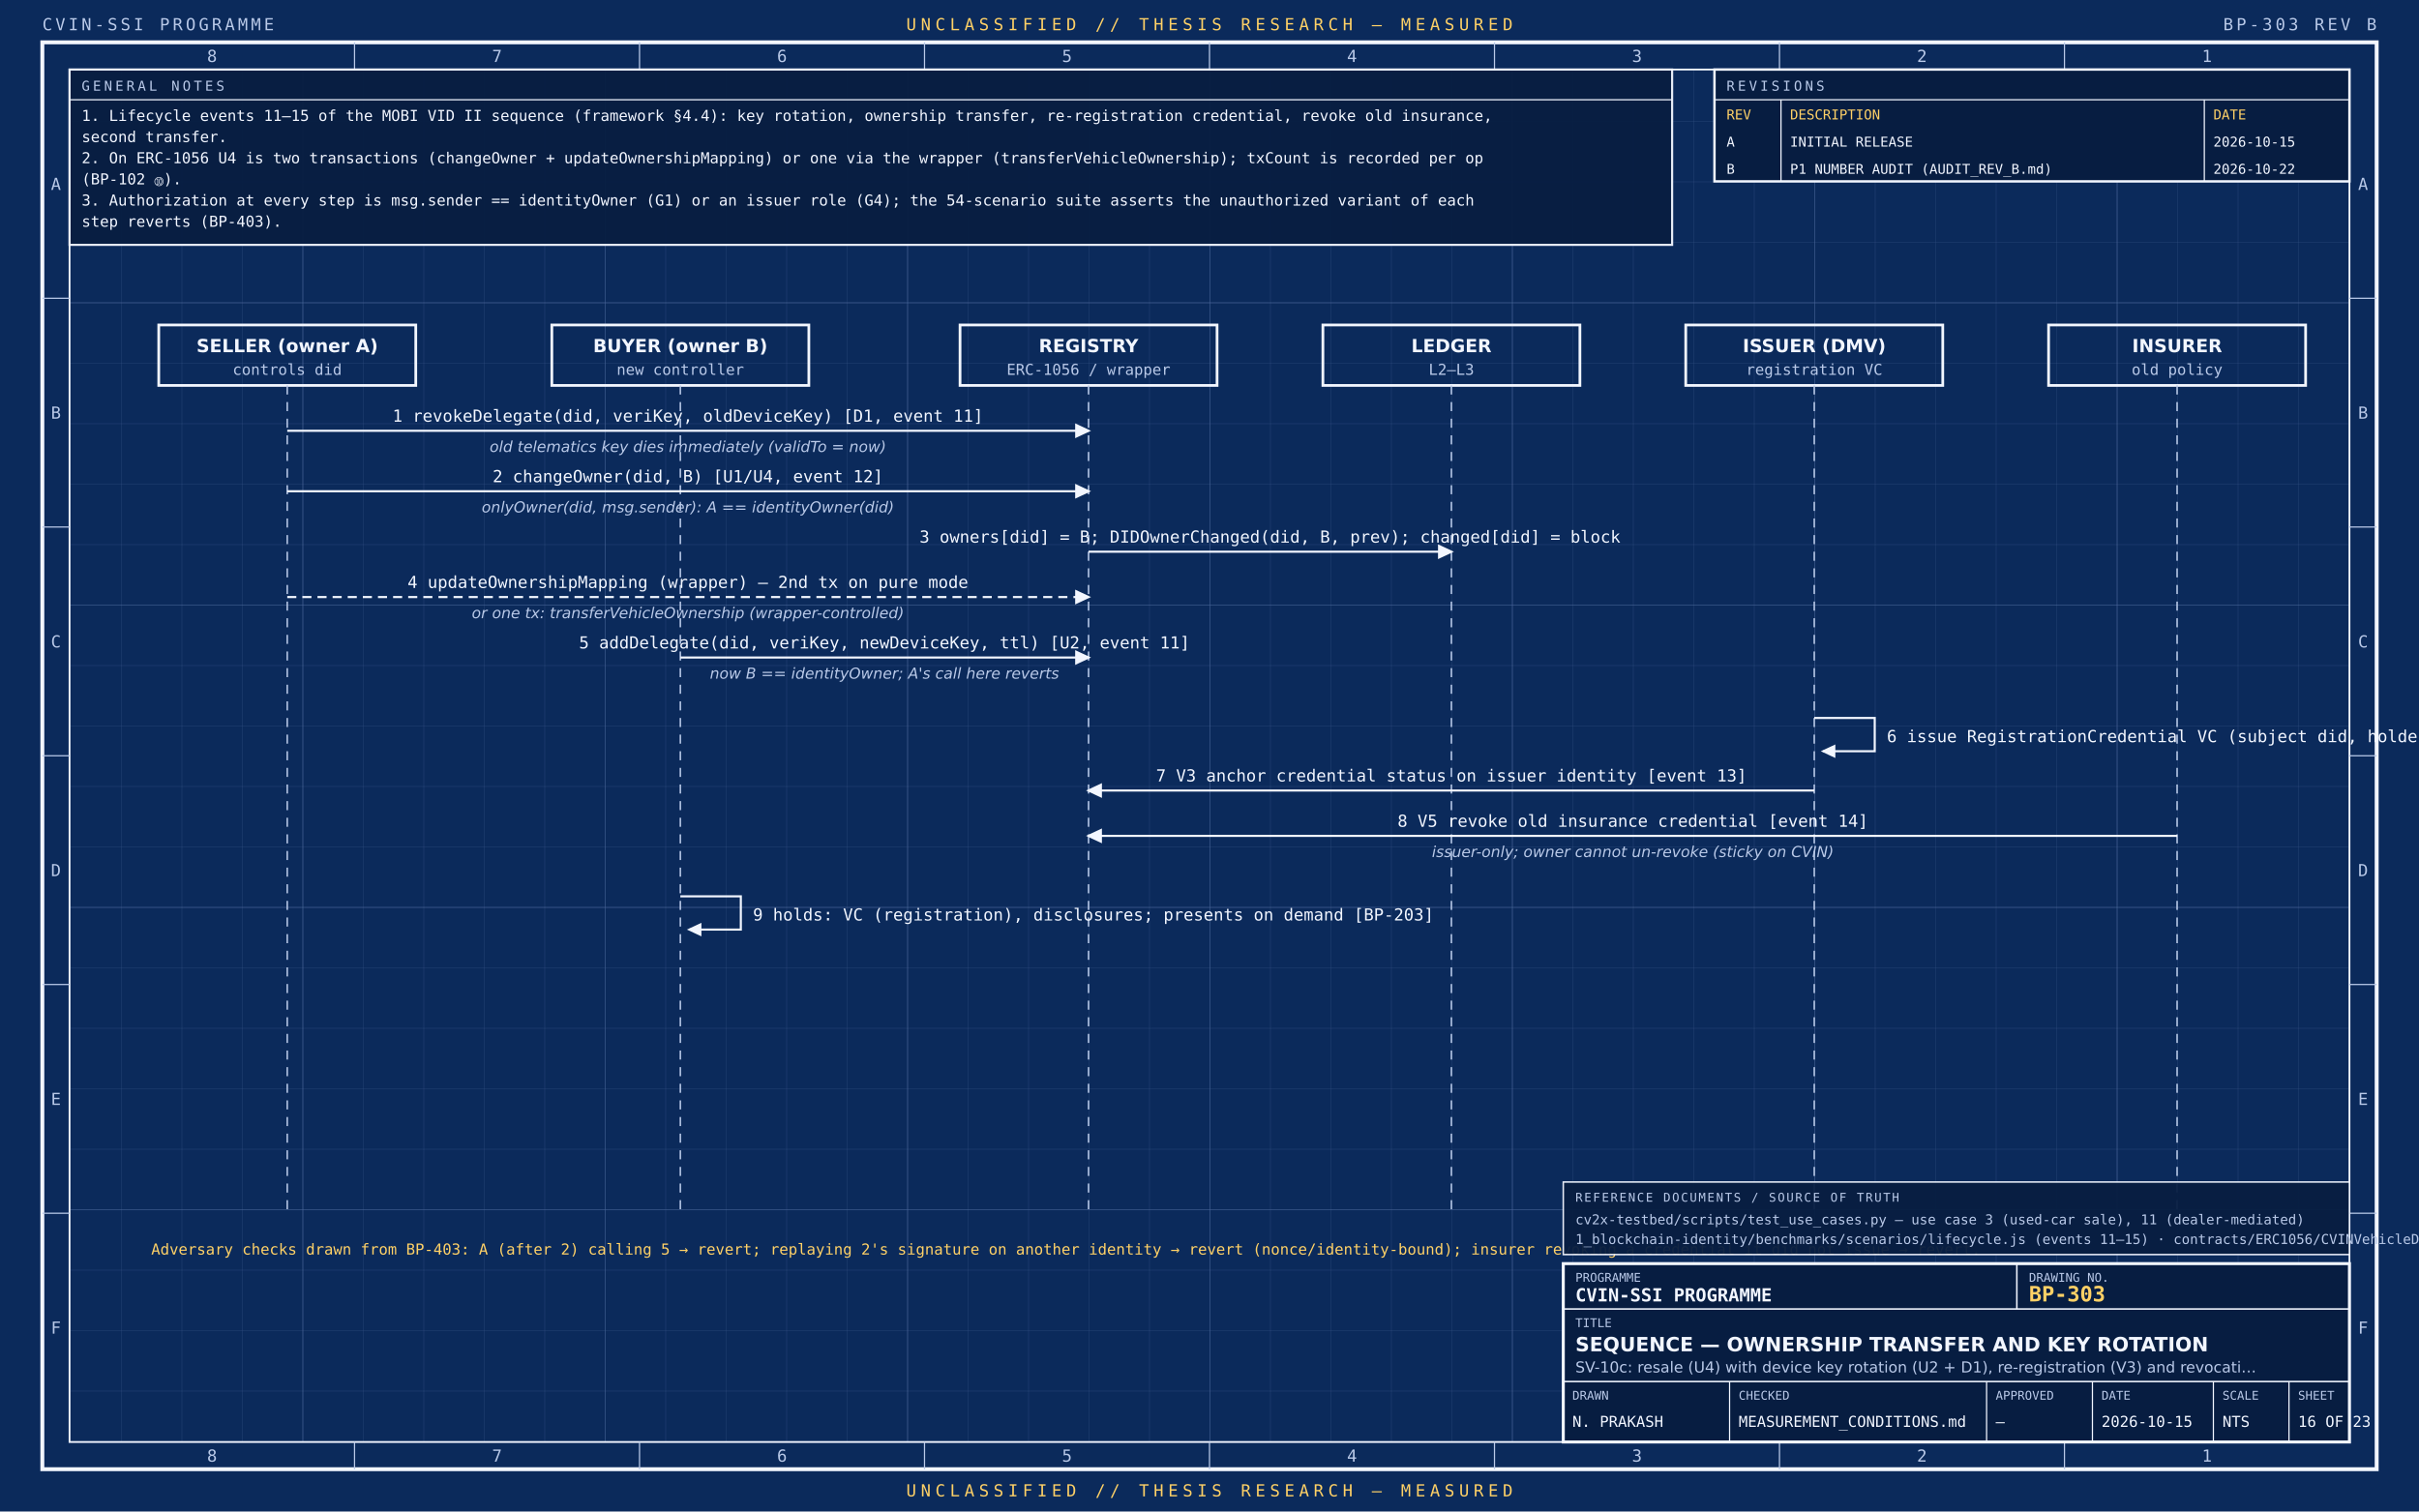
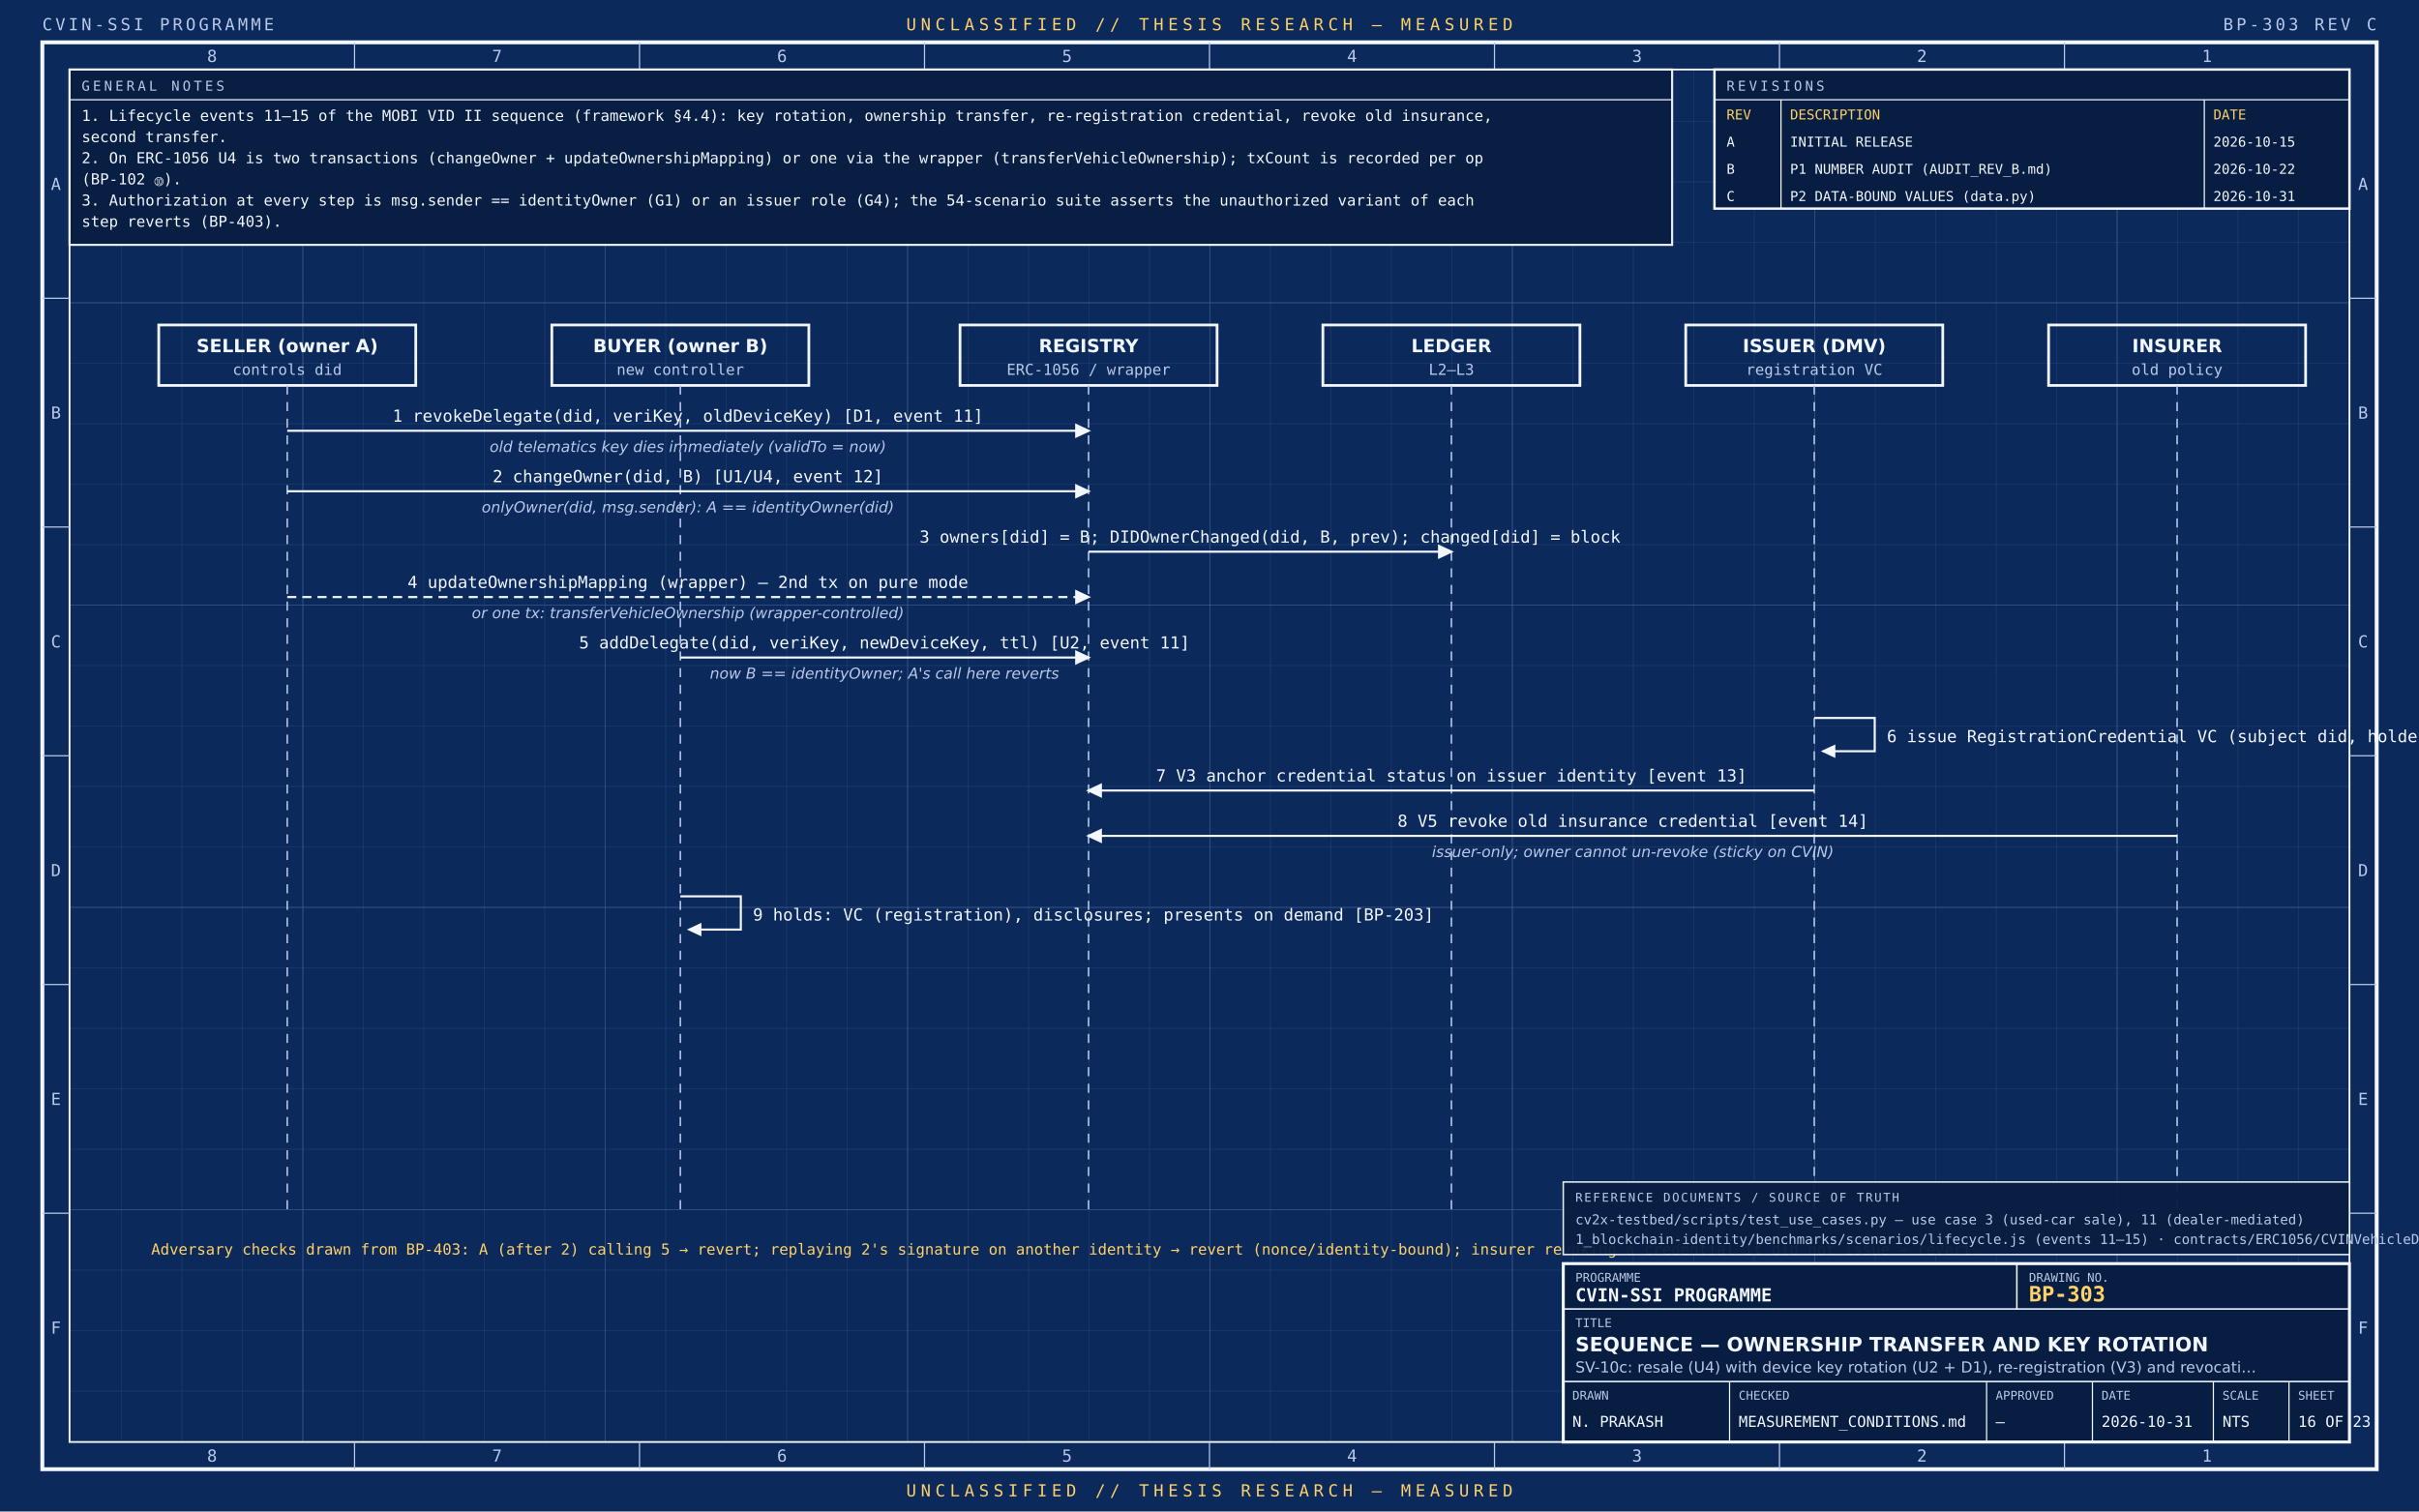
<svg xmlns="http://www.w3.org/2000/svg" width="1600" height="1000" viewBox="0 0 1600 1000">
  <defs>
    <pattern id="grid" width="40" height="40" patternUnits="userSpaceOnUse">
      <path d="M 40 0 L 0 0 0 40" fill="none" stroke="#5c78ad" stroke-width="0.35" opacity="0.55" />
    </pattern>
    <pattern id="grid2" width="200" height="200" patternUnits="userSpaceOnUse">
      <path d="M 200 0 L 0 0 0 200" fill="none" stroke="#5c78ad" stroke-width="0.7" opacity="0.6" />
    </pattern>
  </defs>
  <rect width="1600" height="1000" fill="#0b2a5b" />
  <rect x="46" y="46" width="1508" height="908" fill="url(#grid)" />
  <rect x="46" y="46" width="1508" height="908" fill="url(#grid2)" />
  <rect x="28" y="28" width="1544" height="944" fill="none" stroke="#f2f6ff" stroke-width="2.6" />
  <rect x="46" y="46" width="1508" height="908" fill="none" stroke="#f2f6ff" stroke-width="1.2" />
  <text x="140.25" y="41" font-family="DejaVu Sans Mono, Menlo, Consolas, monospace" font-size="11" fill="#b9c9e8" text-anchor="middle">8</text>
  <text x="140.25" y="967" font-family="DejaVu Sans Mono, Menlo, Consolas, monospace" font-size="11" fill="#b9c9e8" text-anchor="middle">8</text>
  <text x="328.75" y="41" font-family="DejaVu Sans Mono, Menlo, Consolas, monospace" font-size="11" fill="#b9c9e8" text-anchor="middle">7</text>
  <text x="328.75" y="967" font-family="DejaVu Sans Mono, Menlo, Consolas, monospace" font-size="11" fill="#b9c9e8" text-anchor="middle">7</text>
  <line x1="234.5" y1="28" x2="234.5" y2="46" stroke="#b9c9e8" stroke-width="0.8" />
  <line x1="234.5" y1="954" x2="234.5" y2="972" stroke="#b9c9e8" stroke-width="0.8" />
  <text x="517.25" y="41" font-family="DejaVu Sans Mono, Menlo, Consolas, monospace" font-size="11" fill="#b9c9e8" text-anchor="middle">6</text>
  <text x="517.25" y="967" font-family="DejaVu Sans Mono, Menlo, Consolas, monospace" font-size="11" fill="#b9c9e8" text-anchor="middle">6</text>
  <line x1="423.0" y1="28" x2="423.0" y2="46" stroke="#b9c9e8" stroke-width="0.8" />
  <line x1="423.0" y1="954" x2="423.0" y2="972" stroke="#b9c9e8" stroke-width="0.8" />
  <text x="705.75" y="41" font-family="DejaVu Sans Mono, Menlo, Consolas, monospace" font-size="11" fill="#b9c9e8" text-anchor="middle">5</text>
  <text x="705.75" y="967" font-family="DejaVu Sans Mono, Menlo, Consolas, monospace" font-size="11" fill="#b9c9e8" text-anchor="middle">5</text>
  <line x1="611.5" y1="28" x2="611.5" y2="46" stroke="#b9c9e8" stroke-width="0.8" />
  <line x1="611.5" y1="954" x2="611.5" y2="972" stroke="#b9c9e8" stroke-width="0.8" />
  <text x="894.25" y="41" font-family="DejaVu Sans Mono, Menlo, Consolas, monospace" font-size="11" fill="#b9c9e8" text-anchor="middle">4</text>
  <text x="894.25" y="967" font-family="DejaVu Sans Mono, Menlo, Consolas, monospace" font-size="11" fill="#b9c9e8" text-anchor="middle">4</text>
  <line x1="800.0" y1="28" x2="800.0" y2="46" stroke="#b9c9e8" stroke-width="0.8" />
  <line x1="800.0" y1="954" x2="800.0" y2="972" stroke="#b9c9e8" stroke-width="0.8" />
  <text x="1082.75" y="41" font-family="DejaVu Sans Mono, Menlo, Consolas, monospace" font-size="11" fill="#b9c9e8" text-anchor="middle">3</text>
  <text x="1082.75" y="967" font-family="DejaVu Sans Mono, Menlo, Consolas, monospace" font-size="11" fill="#b9c9e8" text-anchor="middle">3</text>
  <line x1="988.5" y1="28" x2="988.5" y2="46" stroke="#b9c9e8" stroke-width="0.8" />
  <line x1="988.5" y1="954" x2="988.5" y2="972" stroke="#b9c9e8" stroke-width="0.8" />
  <text x="1271.25" y="41" font-family="DejaVu Sans Mono, Menlo, Consolas, monospace" font-size="11" fill="#b9c9e8" text-anchor="middle">2</text>
  <text x="1271.25" y="967" font-family="DejaVu Sans Mono, Menlo, Consolas, monospace" font-size="11" fill="#b9c9e8" text-anchor="middle">2</text>
  <line x1="1177.0" y1="28" x2="1177.0" y2="46" stroke="#b9c9e8" stroke-width="0.8" />
  <line x1="1177.0" y1="954" x2="1177.0" y2="972" stroke="#b9c9e8" stroke-width="0.8" />
  <text x="1459.75" y="41" font-family="DejaVu Sans Mono, Menlo, Consolas, monospace" font-size="11" fill="#b9c9e8" text-anchor="middle">1</text>
  <text x="1459.75" y="967" font-family="DejaVu Sans Mono, Menlo, Consolas, monospace" font-size="11" fill="#b9c9e8" text-anchor="middle">1</text>
  <line x1="1365.5" y1="28" x2="1365.5" y2="46" stroke="#b9c9e8" stroke-width="0.8" />
  <line x1="1365.5" y1="954" x2="1365.5" y2="972" stroke="#b9c9e8" stroke-width="0.8" />
  <text x="37" y="125.667" font-family="DejaVu Sans Mono, Menlo, Consolas, monospace" font-size="11" fill="#b9c9e8" text-anchor="middle">A</text>
  <text x="1563" y="125.667" font-family="DejaVu Sans Mono, Menlo, Consolas, monospace" font-size="11" fill="#b9c9e8" text-anchor="middle">A</text>
  <text x="37" y="277.0" font-family="DejaVu Sans Mono, Menlo, Consolas, monospace" font-size="11" fill="#b9c9e8" text-anchor="middle">B</text>
  <text x="1563" y="277.0" font-family="DejaVu Sans Mono, Menlo, Consolas, monospace" font-size="11" fill="#b9c9e8" text-anchor="middle">B</text>
  <line x1="28" y1="197.333" x2="46" y2="197.333" stroke="#b9c9e8" stroke-width="0.8" />
  <line x1="1554" y1="197.333" x2="1572" y2="197.333" stroke="#b9c9e8" stroke-width="0.8" />
  <text x="37" y="428.333" font-family="DejaVu Sans Mono, Menlo, Consolas, monospace" font-size="11" fill="#b9c9e8" text-anchor="middle">C</text>
  <text x="1563" y="428.333" font-family="DejaVu Sans Mono, Menlo, Consolas, monospace" font-size="11" fill="#b9c9e8" text-anchor="middle">C</text>
  <line x1="28" y1="348.667" x2="46" y2="348.667" stroke="#b9c9e8" stroke-width="0.8" />
  <line x1="1554" y1="348.667" x2="1572" y2="348.667" stroke="#b9c9e8" stroke-width="0.8" />
  <text x="37" y="579.667" font-family="DejaVu Sans Mono, Menlo, Consolas, monospace" font-size="11" fill="#b9c9e8" text-anchor="middle">D</text>
  <text x="1563" y="579.667" font-family="DejaVu Sans Mono, Menlo, Consolas, monospace" font-size="11" fill="#b9c9e8" text-anchor="middle">D</text>
  <line x1="28" y1="500.0" x2="46" y2="500.0" stroke="#b9c9e8" stroke-width="0.8" />
  <line x1="1554" y1="500.0" x2="1572" y2="500.0" stroke="#b9c9e8" stroke-width="0.8" />
  <text x="37" y="731.0" font-family="DejaVu Sans Mono, Menlo, Consolas, monospace" font-size="11" fill="#b9c9e8" text-anchor="middle">E</text>
  <text x="1563" y="731.0" font-family="DejaVu Sans Mono, Menlo, Consolas, monospace" font-size="11" fill="#b9c9e8" text-anchor="middle">E</text>
  <line x1="28" y1="651.333" x2="46" y2="651.333" stroke="#b9c9e8" stroke-width="0.8" />
  <line x1="1554" y1="651.333" x2="1572" y2="651.333" stroke="#b9c9e8" stroke-width="0.8" />
  <text x="37" y="882.333" font-family="DejaVu Sans Mono, Menlo, Consolas, monospace" font-size="11" fill="#b9c9e8" text-anchor="middle">F</text>
  <text x="1563" y="882.333" font-family="DejaVu Sans Mono, Menlo, Consolas, monospace" font-size="11" fill="#b9c9e8" text-anchor="middle">F</text>
  <line x1="28" y1="802.667" x2="46" y2="802.667" stroke="#b9c9e8" stroke-width="0.8" />
  <line x1="1554" y1="802.667" x2="1572" y2="802.667" stroke="#b9c9e8" stroke-width="0.8" />
  <text x="800.0" y="20" font-family="DejaVu Sans Mono, Menlo, Consolas, monospace" font-size="11" fill="#ffd166" text-anchor="middle" letter-spacing="3">UNCLASSIFIED // THESIS RESEARCH — MEASURED</text>
  <text x="800.0" y="990" font-family="DejaVu Sans Mono, Menlo, Consolas, monospace" font-size="11" fill="#ffd166" text-anchor="middle" letter-spacing="3">UNCLASSIFIED // THESIS RESEARCH — MEASURED</text>
  <text x="28" y="20" font-family="DejaVu Sans Mono, Menlo, Consolas, monospace" font-size="11" fill="#b9c9e8" letter-spacing="2">CVIN-SSI PROGRAMME</text>
-   <text x="1572" y="20" font-family="DejaVu Sans Mono, Menlo, Consolas, monospace" font-size="11" fill="#b9c9e8" text-anchor="end" letter-spacing="2">BP-303  REV B</text>
+   <text x="1572" y="20" font-family="DejaVu Sans Mono, Menlo, Consolas, monospace" font-size="11" fill="#b9c9e8" text-anchor="end" letter-spacing="2">BP-303  REV C</text>
  <rect x="105.0" y="215" width="170" height="40" rx="0" fill="none" stroke="#f2f6ff" stroke-width="1.8" opacity="1.0" />
  <text x="190" y="233" font-family="DejaVu Sans, Helvetica, Arial, sans-serif" font-size="12" fill="#f2f6ff" text-anchor="middle" font-weight="bold" opacity="1.0">SELLER (owner A)</text>
  <text x="190" y="248" font-family="DejaVu Sans Mono, Menlo, Consolas, monospace" font-size="10" fill="#b9c9e8" text-anchor="middle" font-weight="normal" opacity="1.0">controls did</text>
  <line x1="190" y1="255" x2="190" y2="800" stroke="#b9c9e8" stroke-width="1.0" opacity="1.0" stroke-dasharray="6,5" />
  <rect x="365.0" y="215" width="170" height="40" rx="0" fill="none" stroke="#f2f6ff" stroke-width="1.8" opacity="1.0" />
  <text x="450" y="233" font-family="DejaVu Sans, Helvetica, Arial, sans-serif" font-size="12" fill="#f2f6ff" text-anchor="middle" font-weight="bold" opacity="1.0">BUYER (owner B)</text>
  <text x="450" y="248" font-family="DejaVu Sans Mono, Menlo, Consolas, monospace" font-size="10" fill="#b9c9e8" text-anchor="middle" font-weight="normal" opacity="1.0">new controller</text>
  <line x1="450" y1="255" x2="450" y2="800" stroke="#b9c9e8" stroke-width="1.0" opacity="1.0" stroke-dasharray="6,5" />
  <rect x="635.0" y="215" width="170" height="40" rx="0" fill="none" stroke="#f2f6ff" stroke-width="1.8" opacity="1.0" />
  <text x="720" y="233" font-family="DejaVu Sans, Helvetica, Arial, sans-serif" font-size="12" fill="#f2f6ff" text-anchor="middle" font-weight="bold" opacity="1.0">REGISTRY</text>
  <text x="720" y="248" font-family="DejaVu Sans Mono, Menlo, Consolas, monospace" font-size="10" fill="#b9c9e8" text-anchor="middle" font-weight="normal" opacity="1.0">ERC-1056 / wrapper</text>
  <line x1="720" y1="255" x2="720" y2="800" stroke="#b9c9e8" stroke-width="1.0" opacity="1.0" stroke-dasharray="6,5" />
  <rect x="875.0" y="215" width="170" height="40" rx="0" fill="none" stroke="#f2f6ff" stroke-width="1.8" opacity="1.0" />
  <text x="960" y="233" font-family="DejaVu Sans, Helvetica, Arial, sans-serif" font-size="12" fill="#f2f6ff" text-anchor="middle" font-weight="bold" opacity="1.0">LEDGER</text>
  <text x="960" y="248" font-family="DejaVu Sans Mono, Menlo, Consolas, monospace" font-size="10" fill="#b9c9e8" text-anchor="middle" font-weight="normal" opacity="1.0">L2–L3</text>
  <line x1="960" y1="255" x2="960" y2="800" stroke="#b9c9e8" stroke-width="1.0" opacity="1.0" stroke-dasharray="6,5" />
  <rect x="1115.0" y="215" width="170" height="40" rx="0" fill="none" stroke="#f2f6ff" stroke-width="1.8" opacity="1.0" />
  <text x="1200" y="233" font-family="DejaVu Sans, Helvetica, Arial, sans-serif" font-size="12" fill="#f2f6ff" text-anchor="middle" font-weight="bold" opacity="1.0">ISSUER (DMV)</text>
  <text x="1200" y="248" font-family="DejaVu Sans Mono, Menlo, Consolas, monospace" font-size="10" fill="#b9c9e8" text-anchor="middle" font-weight="normal" opacity="1.0">registration VC</text>
  <line x1="1200" y1="255" x2="1200" y2="800" stroke="#b9c9e8" stroke-width="1.0" opacity="1.0" stroke-dasharray="6,5" />
  <rect x="1355.0" y="215" width="170" height="40" rx="0" fill="none" stroke="#f2f6ff" stroke-width="1.8" opacity="1.0" />
  <text x="1440" y="233" font-family="DejaVu Sans, Helvetica, Arial, sans-serif" font-size="12" fill="#f2f6ff" text-anchor="middle" font-weight="bold" opacity="1.0">INSURER</text>
  <text x="1440" y="248" font-family="DejaVu Sans Mono, Menlo, Consolas, monospace" font-size="10" fill="#b9c9e8" text-anchor="middle" font-weight="normal" opacity="1.0">old policy</text>
  <line x1="1440" y1="255" x2="1440" y2="800" stroke="#b9c9e8" stroke-width="1.0" opacity="1.0" stroke-dasharray="6,5" />
  <line x1="190" y1="285" x2="720" y2="285" stroke="#f2f6ff" stroke-width="1.4" opacity="1.0" />
  <polygon points="711.843,288.804 720,285 711.843,281.196" fill="#f2f6ff" stroke="#f2f6ff" stroke-width="1.4" />
  <text x="455.0" y="279" font-family="DejaVu Sans Mono, Menlo, Consolas, monospace" font-size="11" fill="#f2f6ff" text-anchor="middle" font-weight="normal" opacity="1.0">1  revokeDelegate(did, veriKey, oldDeviceKey)   [D1, event 11]</text>
  <text x="455.0" y="299" font-family="DejaVu Sans, Helvetica, Arial, sans-serif" font-size="10" fill="#b9c9e8" text-anchor="middle" font-weight="normal" opacity="1.0" font-style="italic">old telematics key dies immediately (validTo = now)</text>
  <line x1="190" y1="325" x2="720" y2="325" stroke="#f2f6ff" stroke-width="1.4" opacity="1.0" />
  <polygon points="711.843,328.804 720,325 711.843,321.196" fill="#f2f6ff" stroke="#f2f6ff" stroke-width="1.4" />
  <text x="455.0" y="319" font-family="DejaVu Sans Mono, Menlo, Consolas, monospace" font-size="11" fill="#f2f6ff" text-anchor="middle" font-weight="normal" opacity="1.0">2  changeOwner(did, B)   [U1/U4, event 12]</text>
  <text x="455.0" y="339" font-family="DejaVu Sans, Helvetica, Arial, sans-serif" font-size="10" fill="#b9c9e8" text-anchor="middle" font-weight="normal" opacity="1.0" font-style="italic">onlyOwner(did, msg.sender): A == identityOwner(did)</text>
  <line x1="720" y1="365" x2="960" y2="365" stroke="#f2f6ff" stroke-width="1.4" opacity="1.0" />
  <polygon points="951.843,368.804 960,365 951.843,361.196" fill="#f2f6ff" stroke="#f2f6ff" stroke-width="1.4" />
  <text x="840.0" y="359" font-family="DejaVu Sans Mono, Menlo, Consolas, monospace" font-size="11" fill="#f2f6ff" text-anchor="middle" font-weight="normal" opacity="1.0">3  owners[did] = B; DIDOwnerChanged(did, B, prev); changed[did] = block</text>
  <line x1="190" y1="395" x2="720" y2="395" stroke="#f2f6ff" stroke-width="1.4" opacity="1.0" stroke-dasharray="6,4" />
  <polygon points="711.843,398.804 720,395 711.843,391.196" fill="#f2f6ff" stroke="#f2f6ff" stroke-width="1.4" />
  <text x="455.0" y="389" font-family="DejaVu Sans Mono, Menlo, Consolas, monospace" font-size="11" fill="#f2f6ff" text-anchor="middle" font-weight="normal" opacity="1.0">4  updateOwnershipMapping (wrapper) — 2nd tx on pure mode</text>
  <text x="455.0" y="409" font-family="DejaVu Sans, Helvetica, Arial, sans-serif" font-size="10" fill="#b9c9e8" text-anchor="middle" font-weight="normal" opacity="1.0" font-style="italic">or one tx: transferVehicleOwnership (wrapper-controlled)</text>
  <line x1="450" y1="435" x2="720" y2="435" stroke="#f2f6ff" stroke-width="1.4" opacity="1.0" />
  <polygon points="711.843,438.804 720,435 711.843,431.196" fill="#f2f6ff" stroke="#f2f6ff" stroke-width="1.4" />
  <text x="585.0" y="429" font-family="DejaVu Sans Mono, Menlo, Consolas, monospace" font-size="11" fill="#f2f6ff" text-anchor="middle" font-weight="normal" opacity="1.0">5  addDelegate(did, veriKey, newDeviceKey, ttl)   [U2, event 11]</text>
  <text x="585.0" y="449" font-family="DejaVu Sans, Helvetica, Arial, sans-serif" font-size="10" fill="#b9c9e8" text-anchor="middle" font-weight="normal" opacity="1.0" font-style="italic">now B == identityOwner; A's call here reverts</text>
  <polyline points="1200,475 1240,475 1240,497 1206,497" fill="none" stroke="#f2f6ff" stroke-width="1.4" />
  <polygon points="1213.25,493.619 1206,497 1213.25,500.381" fill="#f2f6ff" stroke="#f2f6ff" stroke-width="1.4" />
  <text x="1248" y="491" font-family="DejaVu Sans Mono, Menlo, Consolas, monospace" font-size="11" fill="#f2f6ff" text-anchor="start" font-weight="normal" opacity="1.0">6  issue RegistrationCredential VC (subject did, holder B)</text>
  <line x1="1200" y1="523" x2="720" y2="523" stroke="#f2f6ff" stroke-width="1.4" opacity="1.0" />
  <polygon points="728.157,519.196 720,523 728.157,526.804" fill="#f2f6ff" stroke="#f2f6ff" stroke-width="1.4" />
  <text x="960.0" y="517" font-family="DejaVu Sans Mono, Menlo, Consolas, monospace" font-size="11" fill="#f2f6ff" text-anchor="middle" font-weight="normal" opacity="1.0">7  V3 anchor credential status on issuer identity   [event 13]</text>
  <line x1="1440" y1="553" x2="720" y2="553" stroke="#f2f6ff" stroke-width="1.4" opacity="1.0" />
  <polygon points="728.157,549.196 720,553 728.157,556.804" fill="#f2f6ff" stroke="#f2f6ff" stroke-width="1.4" />
  <text x="1080.0" y="547" font-family="DejaVu Sans Mono, Menlo, Consolas, monospace" font-size="11" fill="#f2f6ff" text-anchor="middle" font-weight="normal" opacity="1.0">8  V5 revoke old insurance credential   [event 14]</text>
  <text x="1080.0" y="567" font-family="DejaVu Sans, Helvetica, Arial, sans-serif" font-size="10" fill="#b9c9e8" text-anchor="middle" font-weight="normal" opacity="1.0" font-style="italic">issuer-only; owner cannot un-revoke (sticky on CVIN)</text>
  <polyline points="450,593 490,593 490,615 456,615" fill="none" stroke="#f2f6ff" stroke-width="1.4" />
  <polygon points="463.25,611.619 456,615 463.25,618.381" fill="#f2f6ff" stroke="#f2f6ff" stroke-width="1.4" />
  <text x="498" y="609" font-family="DejaVu Sans Mono, Menlo, Consolas, monospace" font-size="11" fill="#f2f6ff" text-anchor="start" font-weight="normal" opacity="1.0">9  holds: VC (registration), disclosures; presents on demand [BP-203]</text>
  <text x="100" y="830" font-family="DejaVu Sans Mono, Menlo, Consolas, monospace" font-size="10" fill="#ffd166" text-anchor="start" font-weight="normal" opacity="1.0">Adversary checks drawn from BP-403: A (after 2) calling 5 → revert; replaying 2's signature on another identity → revert (nonce/identity-bound); insurer revoking a credential it did not issue → revert.</text>
  <rect x="46" y="46" width="1060" height="116" rx="0" fill="#071d41" stroke="#f2f6ff" stroke-width="1.4" opacity="0.95" />
  <text x="54" y="60" font-family="DejaVu Sans Mono, Menlo, Consolas, monospace" font-size="9" fill="#b9c9e8" text-anchor="start" font-weight="normal" opacity="1.0" letter-spacing="2">GENERAL NOTES</text>
  <line x1="46" y1="66" x2="1106" y2="66" stroke="#f2f6ff" stroke-width="0.8" opacity="1.0" />
  <text x="54" y="80" font-family="DejaVu Sans Mono, Menlo, Consolas, monospace" font-size="10" fill="#f2f6ff" text-anchor="start" font-weight="normal" opacity="1.0">1. Lifecycle events 11–15 of the MOBI VID II sequence (framework §4.4): key rotation, ownership transfer, re-registration credential, revoke old insurance,</text>
  <text x="54" y="94" font-family="DejaVu Sans Mono, Menlo, Consolas, monospace" font-size="10" fill="#f2f6ff" text-anchor="start" font-weight="normal" opacity="1.0">   second transfer.</text>
  <text x="54" y="108" font-family="DejaVu Sans Mono, Menlo, Consolas, monospace" font-size="10" fill="#f2f6ff" text-anchor="start" font-weight="normal" opacity="1.0">2. On ERC-1056 U4 is two transactions (changeOwner + updateOwnershipMapping) or one via the wrapper (transferVehicleOwnership); txCount is recorded per op</text>
  <text x="54" y="122" font-family="DejaVu Sans Mono, Menlo, Consolas, monospace" font-size="10" fill="#f2f6ff" text-anchor="start" font-weight="normal" opacity="1.0">   (BP-102 ⑩).</text>
  <text x="54" y="136" font-family="DejaVu Sans Mono, Menlo, Consolas, monospace" font-size="10" fill="#f2f6ff" text-anchor="start" font-weight="normal" opacity="1.0">3. Authorization at every step is msg.sender == identityOwner (G1) or an issuer role (G4); the 54-scenario suite asserts the unauthorized variant of each</text>
  <text x="54" y="150" font-family="DejaVu Sans Mono, Menlo, Consolas, monospace" font-size="10" fill="#f2f6ff" text-anchor="start" font-weight="normal" opacity="1.0">   step reverts (BP-403).</text>
-   <rect x="1134" y="46" width="420" height="74" rx="0" fill="#071d41" stroke="#f2f6ff" stroke-width="1.6" opacity="1.0" />
+   <rect x="1134" y="46" width="420" height="92" rx="0" fill="#071d41" stroke="#f2f6ff" stroke-width="1.6" opacity="1.0" />
  <text x="1142" y="60" font-family="DejaVu Sans Mono, Menlo, Consolas, monospace" font-size="9" fill="#b9c9e8" text-anchor="start" font-weight="normal" opacity="1.0" letter-spacing="2">REVISIONS</text>
  <line x1="1134" y1="66" x2="1554" y2="66" stroke="#f2f6ff" stroke-width="0.8" opacity="1.0" />
  <text x="1142" y="79" font-family="DejaVu Sans Mono, Menlo, Consolas, monospace" font-size="9" fill="#ffd166" text-anchor="start" font-weight="normal" opacity="1.0">REV</text>
  <text x="1184" y="79" font-family="DejaVu Sans Mono, Menlo, Consolas, monospace" font-size="9" fill="#ffd166" text-anchor="start" font-weight="normal" opacity="1.0">DESCRIPTION</text>
  <text x="1464" y="79" font-family="DejaVu Sans Mono, Menlo, Consolas, monospace" font-size="9" fill="#ffd166" text-anchor="start" font-weight="normal" opacity="1.0">DATE</text>
  <text x="1142" y="97" font-family="DejaVu Sans Mono, Menlo, Consolas, monospace" font-size="9" fill="#f2f6ff" text-anchor="start" font-weight="normal" opacity="1.0">A</text>
  <text x="1184" y="97" font-family="DejaVu Sans Mono, Menlo, Consolas, monospace" font-size="9" fill="#f2f6ff" text-anchor="start" font-weight="normal" opacity="1.0">INITIAL RELEASE</text>
  <text x="1464" y="97" font-family="DejaVu Sans Mono, Menlo, Consolas, monospace" font-size="9" fill="#f2f6ff" text-anchor="start" font-weight="normal" opacity="1.0">2026-10-15</text>
  <text x="1142" y="115" font-family="DejaVu Sans Mono, Menlo, Consolas, monospace" font-size="9" fill="#f2f6ff" text-anchor="start" font-weight="normal" opacity="1.0">B</text>
  <text x="1184" y="115" font-family="DejaVu Sans Mono, Menlo, Consolas, monospace" font-size="9" fill="#f2f6ff" text-anchor="start" font-weight="normal" opacity="1.0">P1 NUMBER AUDIT (AUDIT_REV_B.md)</text>
  <text x="1464" y="115" font-family="DejaVu Sans Mono, Menlo, Consolas, monospace" font-size="9" fill="#f2f6ff" text-anchor="start" font-weight="normal" opacity="1.0">2026-10-22</text>
-   <line x1="1178" y1="66" x2="1178" y2="120" stroke="#f2f6ff" stroke-width="0.8" opacity="1.0" />
-   <line x1="1458" y1="66" x2="1458" y2="120" stroke="#f2f6ff" stroke-width="0.8" opacity="1.0" />
+   <text x="1142" y="133" font-family="DejaVu Sans Mono, Menlo, Consolas, monospace" font-size="9" fill="#f2f6ff" text-anchor="start" font-weight="normal" opacity="1.0">C</text>
+   <text x="1184" y="133" font-family="DejaVu Sans Mono, Menlo, Consolas, monospace" font-size="9" fill="#f2f6ff" text-anchor="start" font-weight="normal" opacity="1.0">P2 DATA-BOUND VALUES (data.py)</text>
+   <text x="1464" y="133" font-family="DejaVu Sans Mono, Menlo, Consolas, monospace" font-size="9" fill="#f2f6ff" text-anchor="start" font-weight="normal" opacity="1.0">2026-10-31</text>
+   <line x1="1178" y1="66" x2="1178" y2="138" stroke="#f2f6ff" stroke-width="0.8" opacity="1.0" />
+   <line x1="1458" y1="66" x2="1458" y2="138" stroke="#f2f6ff" stroke-width="0.8" opacity="1.0" />
  <rect x="1034" y="782" width="520" height="48" rx="0" fill="#071d41" stroke="#f2f6ff" stroke-width="1.0" opacity="0.95" />
  <text x="1042" y="795" font-family="DejaVu Sans Mono, Menlo, Consolas, monospace" font-size="8" fill="#b9c9e8" text-anchor="start" font-weight="normal" opacity="1.0" letter-spacing="1">REFERENCE DOCUMENTS / SOURCE OF TRUTH</text>
  <text x="1042" y="810" font-family="DejaVu Sans Mono, Menlo, Consolas, monospace" font-size="9" fill="#b9c9e8" text-anchor="start" font-weight="normal" opacity="1.0">cv2x-testbed/scripts/test_use_cases.py — use case 3 (used-car sale), 11 (dealer-mediated)</text>
  <text x="1042" y="823" font-family="DejaVu Sans Mono, Menlo, Consolas, monospace" font-size="9" fill="#b9c9e8" text-anchor="start" font-weight="normal" opacity="1.0">1_blockchain-identity/benchmarks/scenarios/lifecycle.js (events 11–15) · contracts/ERC1056/CVINVehicleDIDRegistry.sol</text>
  <rect x="1034" y="836" width="520" height="118" rx="0" fill="#071d41" stroke="#f2f6ff" stroke-width="2.0" opacity="1.0" />
  <line x1="1034" y1="866" x2="1554" y2="866" stroke="#f2f6ff" stroke-width="1.0" opacity="1.0" />
  <line x1="1034" y1="914" x2="1554" y2="914" stroke="#f2f6ff" stroke-width="1.0" opacity="1.0" />
  <line x1="1334" y1="836" x2="1334" y2="866" stroke="#f2f6ff" stroke-width="1.0" opacity="1.0" />
  <text x="1042" y="848" font-family="DejaVu Sans Mono, Menlo, Consolas, monospace" font-size="8" fill="#b9c9e8" text-anchor="start" font-weight="normal" opacity="1.0">PROGRAMME</text>
  <text x="1042" y="861" font-family="DejaVu Sans Mono, Menlo, Consolas, monospace" font-size="12" fill="#f2f6ff" text-anchor="start" font-weight="bold" opacity="1.0">CVIN-SSI PROGRAMME</text>
  <text x="1342" y="848" font-family="DejaVu Sans Mono, Menlo, Consolas, monospace" font-size="8" fill="#b9c9e8" text-anchor="start" font-weight="normal" opacity="1.0">DRAWING NO.</text>
  <text x="1342" y="861" font-family="DejaVu Sans Mono, Menlo, Consolas, monospace" font-size="14" fill="#ffd166" text-anchor="start" font-weight="bold" opacity="1.0">BP-303</text>
  <text x="1042" y="878" font-family="DejaVu Sans Mono, Menlo, Consolas, monospace" font-size="8" fill="#b9c9e8" text-anchor="start" font-weight="normal" opacity="1.0">TITLE</text>
  <text x="1042" y="894" font-family="DejaVu Sans, Helvetica, Arial, sans-serif" font-size="13" fill="#f2f6ff" text-anchor="start" font-weight="bold" opacity="1.0">SEQUENCE — OWNERSHIP TRANSFER AND KEY ROTATION</text>
  <text x="1042" y="908" font-family="DejaVu Sans, Helvetica, Arial, sans-serif" font-size="10" fill="#b9c9e8" text-anchor="start" font-weight="normal" opacity="1.0">SV-10c: resale (U4) with device key rotation (U2 + D1), re-registration (V3) and revocati…</text>
  <text x="1040" y="926" font-family="DejaVu Sans Mono, Menlo, Consolas, monospace" font-size="8" fill="#b9c9e8" text-anchor="start" font-weight="normal" opacity="1.0">DRAWN</text>
  <text x="1040" y="944" font-family="DejaVu Sans Mono, Menlo, Consolas, monospace" font-size="10" fill="#f2f6ff" text-anchor="start" font-weight="normal" opacity="1.0">N. PRAKASH</text>
  <line x1="1144" y1="914" x2="1144" y2="954" stroke="#f2f6ff" stroke-width="0.8" opacity="1.0" />
  <text x="1150" y="926" font-family="DejaVu Sans Mono, Menlo, Consolas, monospace" font-size="8" fill="#b9c9e8" text-anchor="start" font-weight="normal" opacity="1.0">CHECKED</text>
  <text x="1150" y="944" font-family="DejaVu Sans Mono, Menlo, Consolas, monospace" font-size="10" fill="#f2f6ff" text-anchor="start" font-weight="normal" opacity="1.0">MEASUREMENT_CONDITIONS.md</text>
  <line x1="1314" y1="914" x2="1314" y2="954" stroke="#f2f6ff" stroke-width="0.8" opacity="1.0" />
  <text x="1320" y="926" font-family="DejaVu Sans Mono, Menlo, Consolas, monospace" font-size="8" fill="#b9c9e8" text-anchor="start" font-weight="normal" opacity="1.0">APPROVED</text>
  <text x="1320" y="944" font-family="DejaVu Sans Mono, Menlo, Consolas, monospace" font-size="10" fill="#f2f6ff" text-anchor="start" font-weight="normal" opacity="1.0">—</text>
  <line x1="1384" y1="914" x2="1384" y2="954" stroke="#f2f6ff" stroke-width="0.8" opacity="1.0" />
  <text x="1390" y="926" font-family="DejaVu Sans Mono, Menlo, Consolas, monospace" font-size="8" fill="#b9c9e8" text-anchor="start" font-weight="normal" opacity="1.0">DATE</text>
-   <text x="1390" y="944" font-family="DejaVu Sans Mono, Menlo, Consolas, monospace" font-size="10" fill="#f2f6ff" text-anchor="start" font-weight="normal" opacity="1.0">2026-10-15</text>
+   <text x="1390" y="944" font-family="DejaVu Sans Mono, Menlo, Consolas, monospace" font-size="10" fill="#f2f6ff" text-anchor="start" font-weight="normal" opacity="1.0">2026-10-31</text>
  <line x1="1464" y1="914" x2="1464" y2="954" stroke="#f2f6ff" stroke-width="0.8" opacity="1.0" />
  <text x="1470" y="926" font-family="DejaVu Sans Mono, Menlo, Consolas, monospace" font-size="8" fill="#b9c9e8" text-anchor="start" font-weight="normal" opacity="1.0">SCALE</text>
  <text x="1470" y="944" font-family="DejaVu Sans Mono, Menlo, Consolas, monospace" font-size="10" fill="#f2f6ff" text-anchor="start" font-weight="normal" opacity="1.0">NTS</text>
  <line x1="1514" y1="914" x2="1514" y2="954" stroke="#f2f6ff" stroke-width="0.8" opacity="1.0" />
  <text x="1520" y="926" font-family="DejaVu Sans Mono, Menlo, Consolas, monospace" font-size="8" fill="#b9c9e8" text-anchor="start" font-weight="normal" opacity="1.0">SHEET</text>
  <text x="1520" y="944" font-family="DejaVu Sans Mono, Menlo, Consolas, monospace" font-size="10" fill="#f2f6ff" text-anchor="start" font-weight="normal" opacity="1.0">16 OF 23</text>
  <line x1="1554" y1="914" x2="1554" y2="954" stroke="#f2f6ff" stroke-width="0.8" opacity="1.0" />
</svg>
